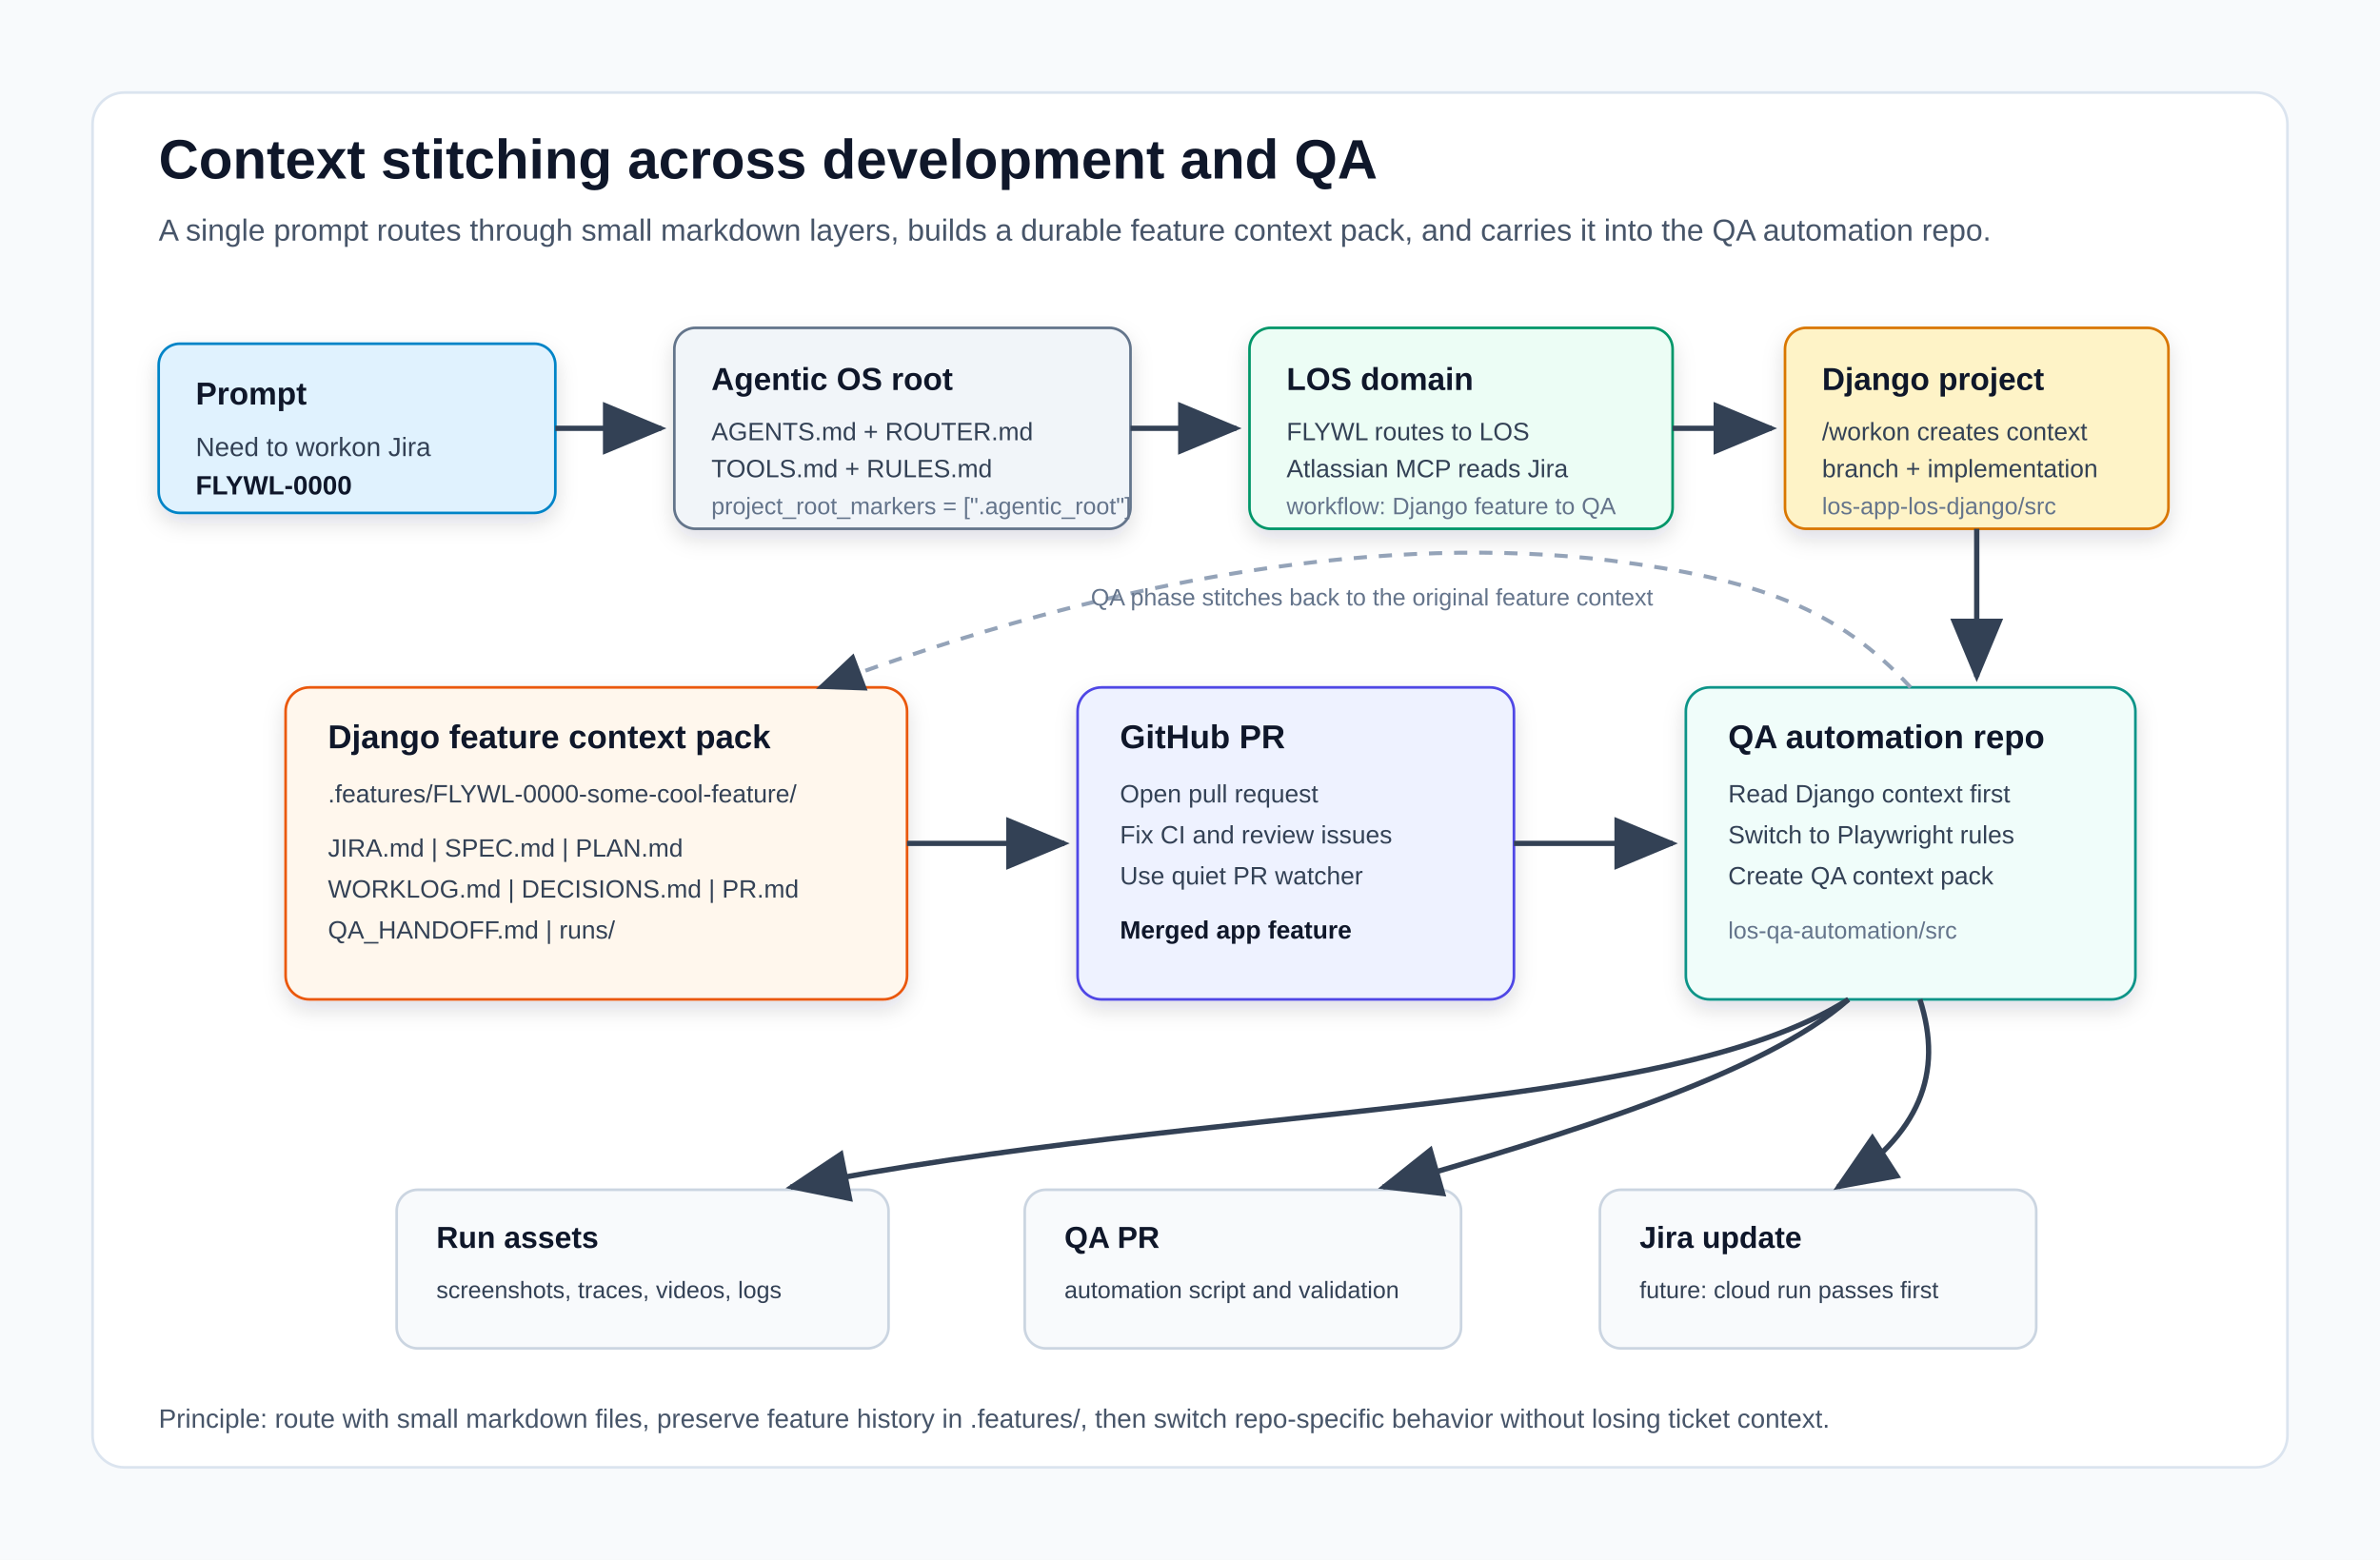
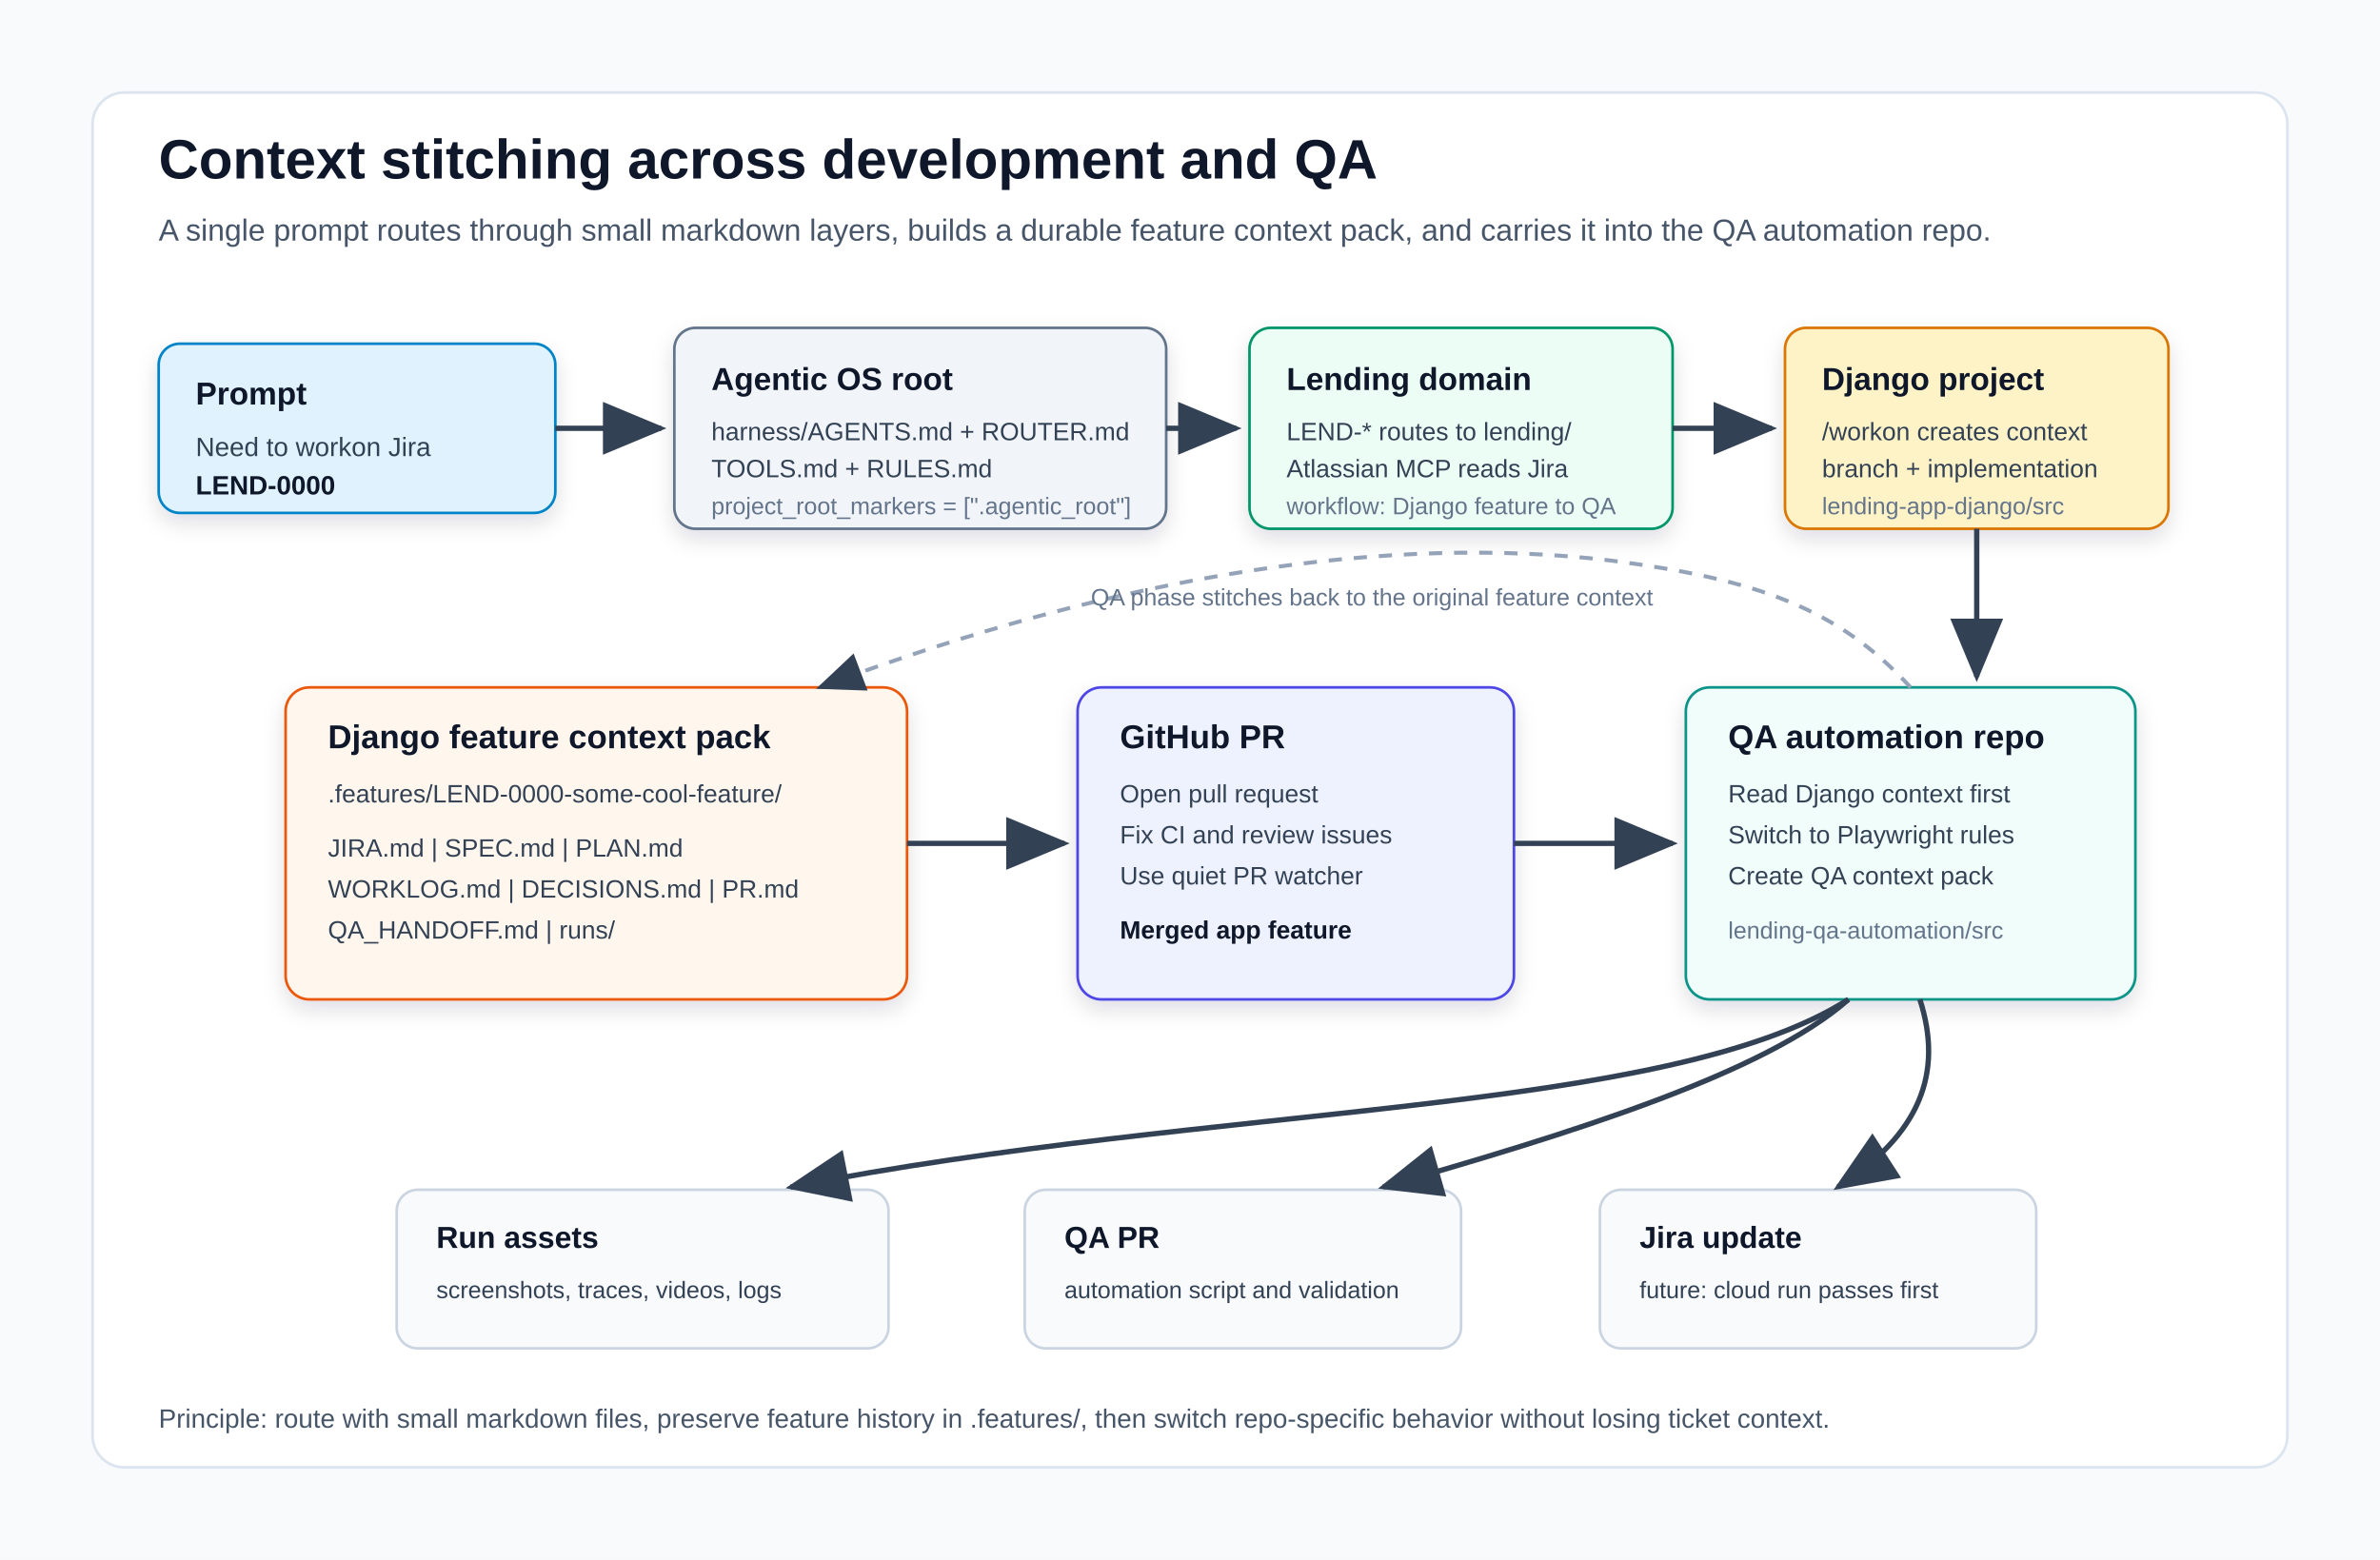
<svg xmlns="http://www.w3.org/2000/svg" width="1800" height="1180" viewBox="0 0 1800 1180" role="img" aria-labelledby="title desc">
  <defs>
    <marker id="arrow" markerWidth="14" markerHeight="14" refX="11" refY="5" orient="auto" markerUnits="strokeWidth">
      <path d="M0,0 L12,5 L0,10 Z" fill="#334155" />
    </marker>
    <filter id="shadow" x="-20%" y="-20%" width="140%" height="140%">
      <feDropShadow dx="0" dy="7" stdDeviation="8" flood-color="#0f172a" flood-opacity="0.13" />
    </filter>
  </defs>
  <rect width="1800" height="1180" fill="#f8fafc" />
  <rect x="70" y="70" width="1660" height="1040" rx="24" fill="#ffffff" stroke="#dbe4ef" stroke-width="2" />
  <text x="120" y="135" font-family="Arial, Helvetica, sans-serif" font-size="42" font-weight="700" fill="#0f172a">Context stitching across development and QA</text>
  <text x="120" y="182" font-family="Arial, Helvetica, sans-serif" font-size="23" fill="#475569">A single prompt routes through small markdown layers, builds a durable feature context pack, and carries it into the QA automation repo.</text>
  <g font-family="Arial, Helvetica, sans-serif">
    <rect x="120" y="260" width="300" height="128" rx="16" fill="#e0f2fe" stroke="#0284c7" stroke-width="2" filter="url(#shadow)" />
    <text x="148" y="306" font-size="24" font-weight="700" fill="#0f172a">Prompt</text>
    <text x="148" y="345" font-size="20" fill="#334155">Need to workon Jira</text>
-     <text x="148" y="374" font-size="20" font-weight="700" fill="#0f172a">FLYWL-0000</text>
-     <rect x="510" y="248" width="345" height="152" rx="16" fill="#f1f5f9" stroke="#64748b" stroke-width="2" filter="url(#shadow)" />
+     <text x="148" y="374" font-size="20" font-weight="700" fill="#0f172a">LEND-0000</text>
+     <rect x="510" y="248" width="372" height="152" rx="16" fill="#f1f5f9" stroke="#64748b" stroke-width="2" filter="url(#shadow)" />
    <text x="538" y="295" font-size="24" font-weight="700" fill="#0f172a">Agentic OS root</text>
-     <text x="538" y="333" font-size="19" fill="#334155">AGENTS.md + ROUTER.md</text>
+     <text x="538" y="333" font-size="19" fill="#334155">harness/AGENTS.md + ROUTER.md</text>
    <text x="538" y="361" font-size="19" fill="#334155">TOOLS.md + RULES.md</text>
    <text x="538" y="389" font-size="18" fill="#64748b">project_root_markers = [".agentic_root"]</text>
    <rect x="945" y="248" width="320" height="152" rx="16" fill="#ecfdf5" stroke="#059669" stroke-width="2" filter="url(#shadow)" />
-     <text x="973" y="295" font-size="24" font-weight="700" fill="#0f172a">LOS domain</text>
-     <text x="973" y="333" font-size="19" fill="#334155">FLYWL routes to LOS</text>
+     <text x="973" y="295" font-size="24" font-weight="700" fill="#0f172a">Lending domain</text>
+     <text x="973" y="333" font-size="19" fill="#334155">LEND-* routes to lending/</text>
    <text x="973" y="361" font-size="19" fill="#334155">Atlassian MCP reads Jira</text>
    <text x="973" y="389" font-size="18" fill="#64748b">workflow: Django feature to QA</text>
    <rect x="1350" y="248" width="290" height="152" rx="16" fill="#fef3c7" stroke="#d97706" stroke-width="2" filter="url(#shadow)" />
    <text x="1378" y="295" font-size="24" font-weight="700" fill="#0f172a">Django project</text>
    <text x="1378" y="333" font-size="19" fill="#334155">/workon creates context</text>
    <text x="1378" y="361" font-size="19" fill="#334155">branch + implementation</text>
-     <text x="1378" y="389" font-size="18" fill="#64748b">los-app-los-django/src</text>
+     <text x="1378" y="389" font-size="18" fill="#64748b">lending-app-django/src</text>
    <line x1="420" y1="324" x2="500" y2="324" stroke="#334155" stroke-width="4" marker-end="url(#arrow)" />
-     <line x1="855" y1="324" x2="935" y2="324" stroke="#334155" stroke-width="4" marker-end="url(#arrow)" />
+     <line x1="882" y1="324" x2="935" y2="324" stroke="#334155" stroke-width="4" marker-end="url(#arrow)" />
    <line x1="1265" y1="324" x2="1340" y2="324" stroke="#334155" stroke-width="4" marker-end="url(#arrow)" />
    <rect x="216" y="520" width="470" height="236" rx="18" fill="#fff7ed" stroke="#ea580c" stroke-width="2" filter="url(#shadow)" />
    <text x="248" y="566" font-size="25" font-weight="700" fill="#0f172a">Django feature context pack</text>
-     <text x="248" y="607" font-size="19" fill="#334155">.features/FLYWL-0000-some-cool-feature/</text>
+     <text x="248" y="607" font-size="19" fill="#334155">.features/LEND-0000-some-cool-feature/</text>
    <text x="248" y="648" font-size="19" fill="#334155">JIRA.md | SPEC.md | PLAN.md</text>
    <text x="248" y="679" font-size="19" fill="#334155">WORKLOG.md | DECISIONS.md | PR.md</text>
    <text x="248" y="710" font-size="19" fill="#334155">QA_HANDOFF.md | runs/</text>
    <rect x="815" y="520" width="330" height="236" rx="18" fill="#eef2ff" stroke="#4f46e5" stroke-width="2" filter="url(#shadow)" />
    <text x="847" y="566" font-size="25" font-weight="700" fill="#0f172a">GitHub PR</text>
    <text x="847" y="607" font-size="19" fill="#334155">Open pull request</text>
    <text x="847" y="638" font-size="19" fill="#334155">Fix CI and review issues</text>
    <text x="847" y="669" font-size="19" fill="#334155">Use quiet PR watcher</text>
    <text x="847" y="710" font-size="19" font-weight="700" fill="#0f172a">Merged app feature</text>
    <rect x="1275" y="520" width="340" height="236" rx="18" fill="#f0fdfa" stroke="#0d9488" stroke-width="2" filter="url(#shadow)" />
    <text x="1307" y="566" font-size="25" font-weight="700" fill="#0f172a">QA automation repo</text>
    <text x="1307" y="607" font-size="19" fill="#334155">Read Django context first</text>
    <text x="1307" y="638" font-size="19" fill="#334155">Switch to Playwright rules</text>
    <text x="1307" y="669" font-size="19" fill="#334155">Create QA context pack</text>
-     <text x="1307" y="710" font-size="18" fill="#64748b">los-qa-automation/src</text>
+     <text x="1307" y="710" font-size="18" fill="#64748b">lending-qa-automation/src</text>
    <path d="M1495 400 C1495 458 1495 472 1495 512" fill="none" stroke="#334155" stroke-width="4" marker-end="url(#arrow)" />
    <path d="M686 638 C735 638 762 638 805 638" fill="none" stroke="#334155" stroke-width="4" marker-end="url(#arrow)" />
    <path d="M1145 638 C1190 638 1225 638 1265 638" fill="none" stroke="#334155" stroke-width="4" marker-end="url(#arrow)" />
    <path d="M1445 520 C1390 460 1328 438 1218 424 C1052 404 848 434 620 520" fill="none" stroke="#94a3b8" stroke-width="3" stroke-dasharray="10 9" marker-end="url(#arrow)" />
    <text x="825" y="458" font-size="18" fill="#64748b">QA phase stitches back to the original feature context</text>
    <rect x="300" y="900" width="372" height="120" rx="16" fill="#f8fafc" stroke="#cbd5e1" stroke-width="2" />
    <text x="330" y="944" font-size="23" font-weight="700" fill="#0f172a">Run assets</text>
    <text x="330" y="982" font-size="18" fill="#334155">screenshots, traces, videos, logs</text>
    <rect x="775" y="900" width="330" height="120" rx="16" fill="#f8fafc" stroke="#cbd5e1" stroke-width="2" />
    <text x="805" y="944" font-size="23" font-weight="700" fill="#0f172a">QA PR</text>
    <text x="805" y="982" font-size="18" fill="#334155">automation script and validation</text>
    <rect x="1210" y="900" width="330" height="120" rx="16" fill="#f8fafc" stroke="#cbd5e1" stroke-width="2" />
    <text x="1240" y="944" font-size="23" font-weight="700" fill="#0f172a">Jira update</text>
    <text x="1240" y="982" font-size="18" fill="#334155">future: cloud run passes first</text>
    <path d="M1398 756 C1335 812 1186 858 1046 898" fill="none" stroke="#334155" stroke-width="4" marker-end="url(#arrow)" />
    <path d="M1398 756 C1260 844 918 835 598 898" fill="none" stroke="#334155" stroke-width="4" marker-end="url(#arrow)" />
    <path d="M1452 756 C1470 812 1452 858 1390 898" fill="none" stroke="#334155" stroke-width="4" marker-end="url(#arrow)" />
    <text x="120" y="1080" font-size="20" fill="#475569">Principle: route with small markdown files, preserve feature history in .features/, then switch repo-specific behavior without losing ticket context.</text>
  </g>
</svg>
